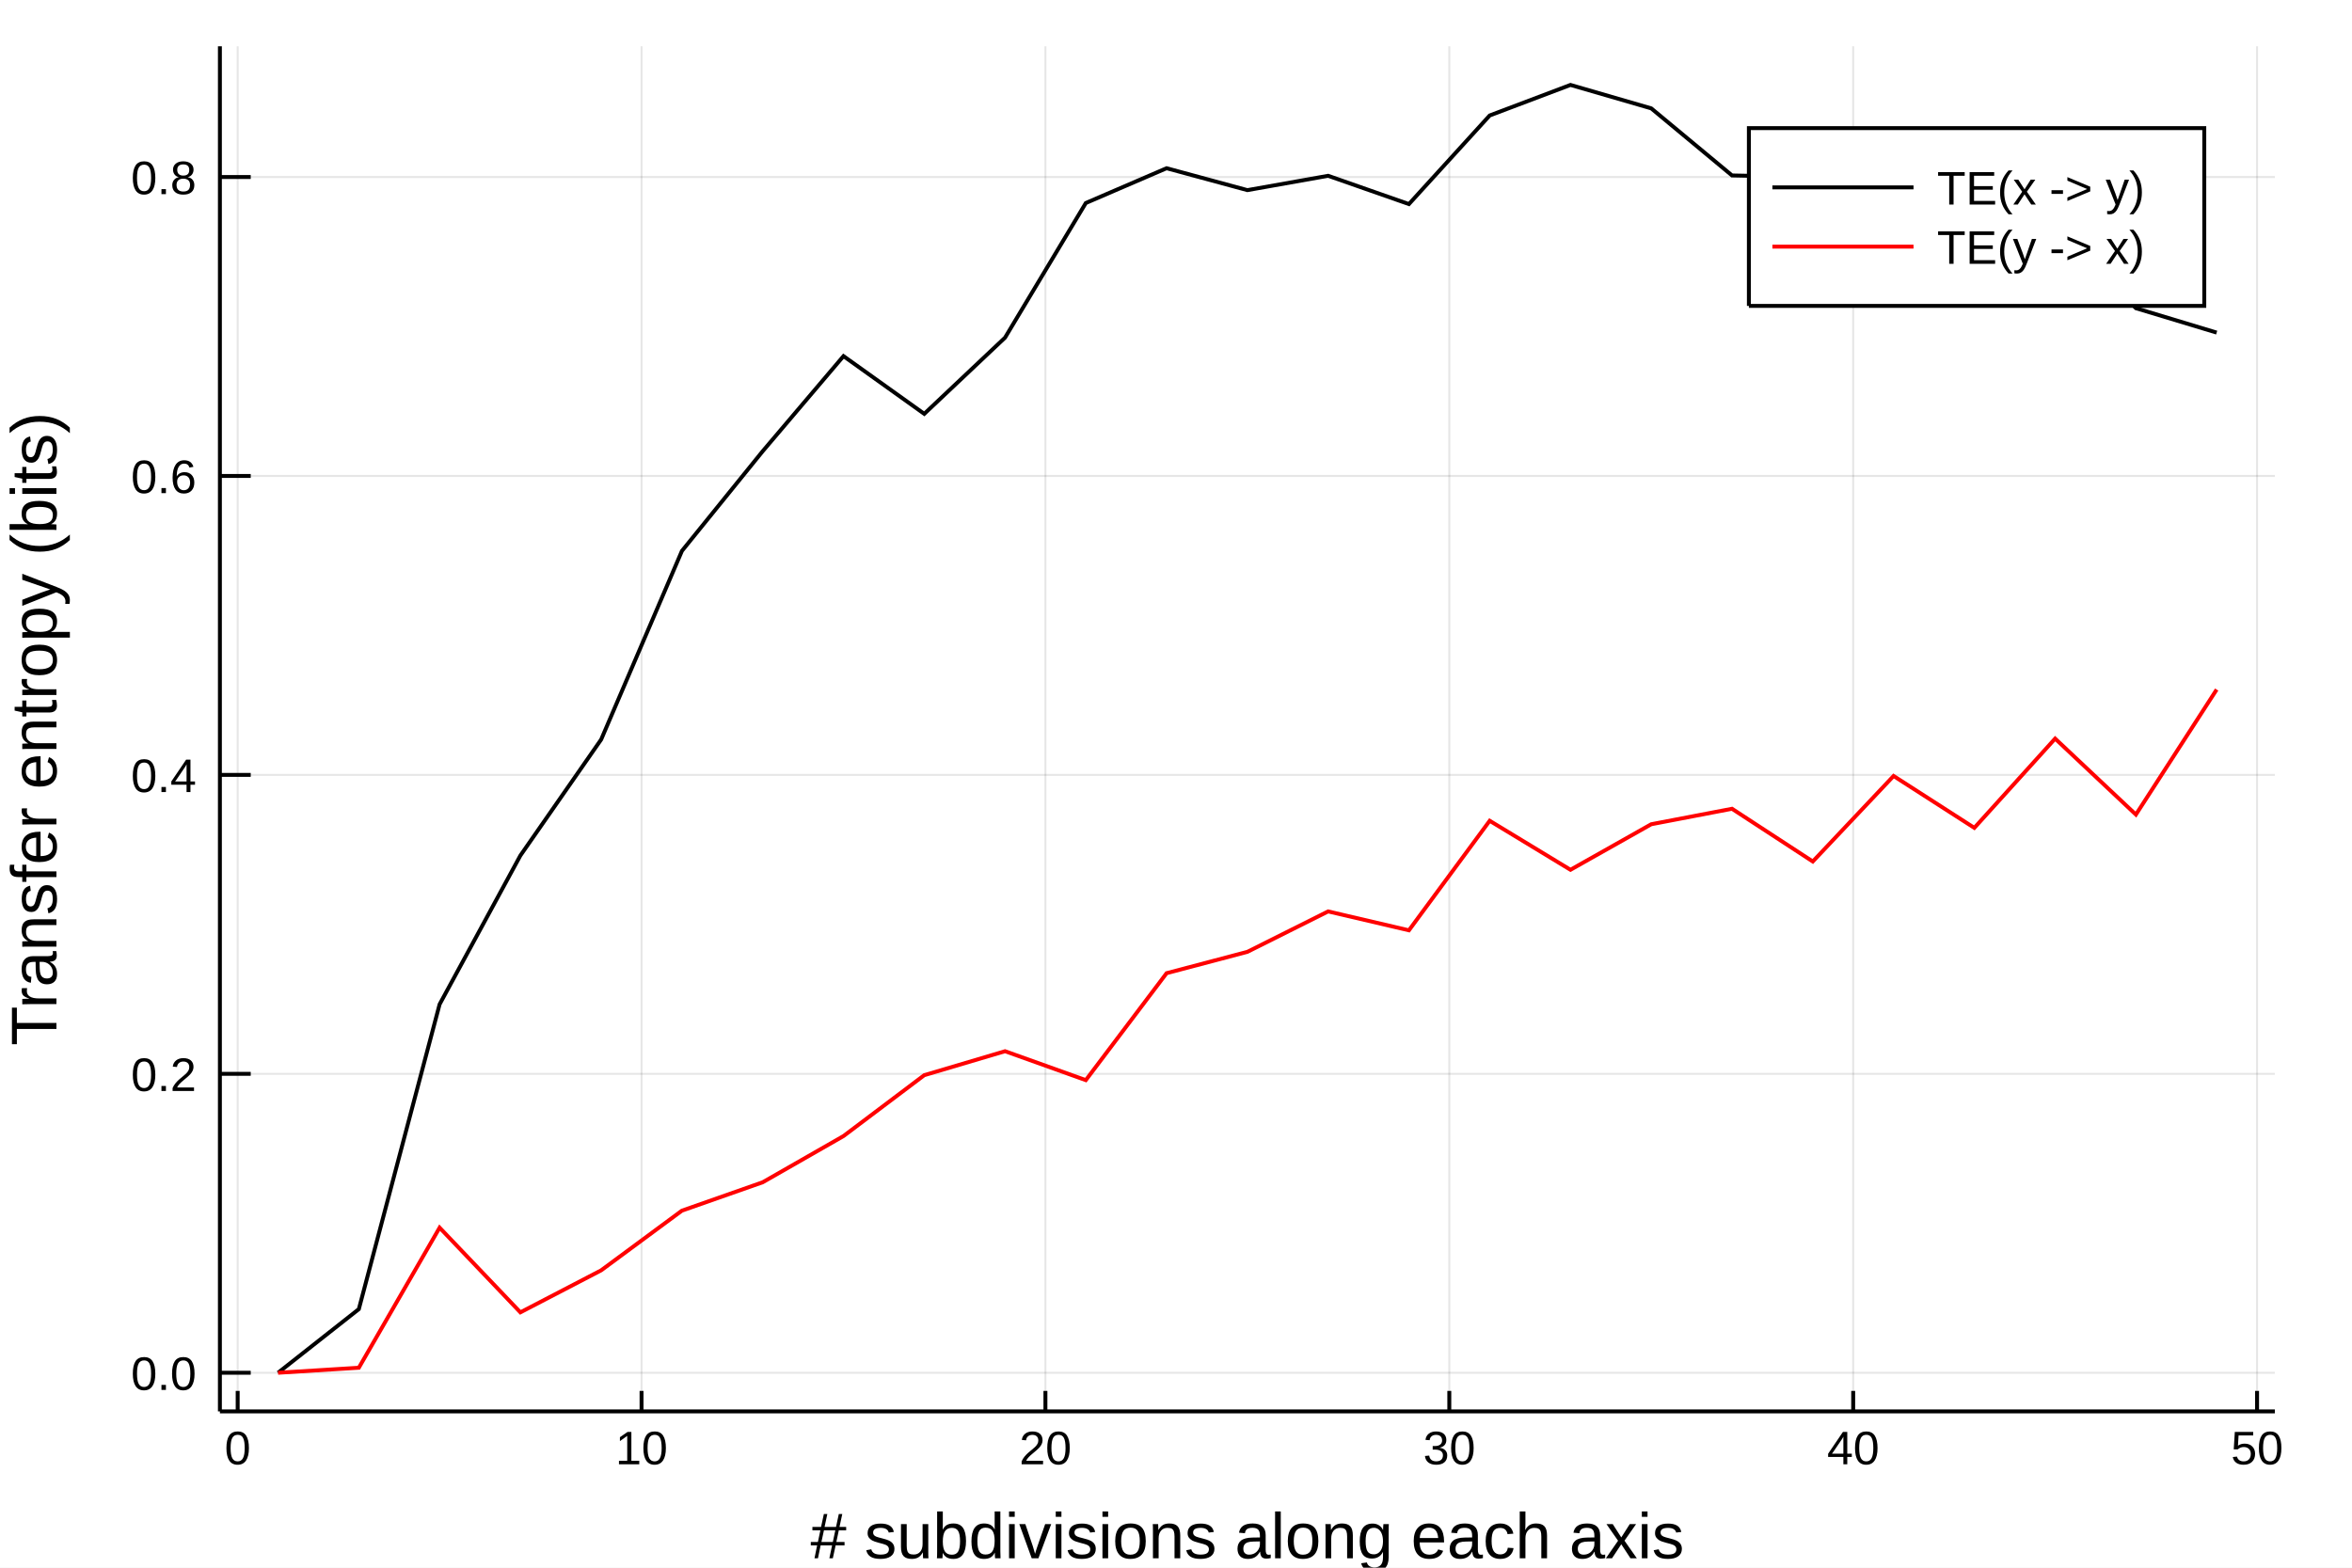
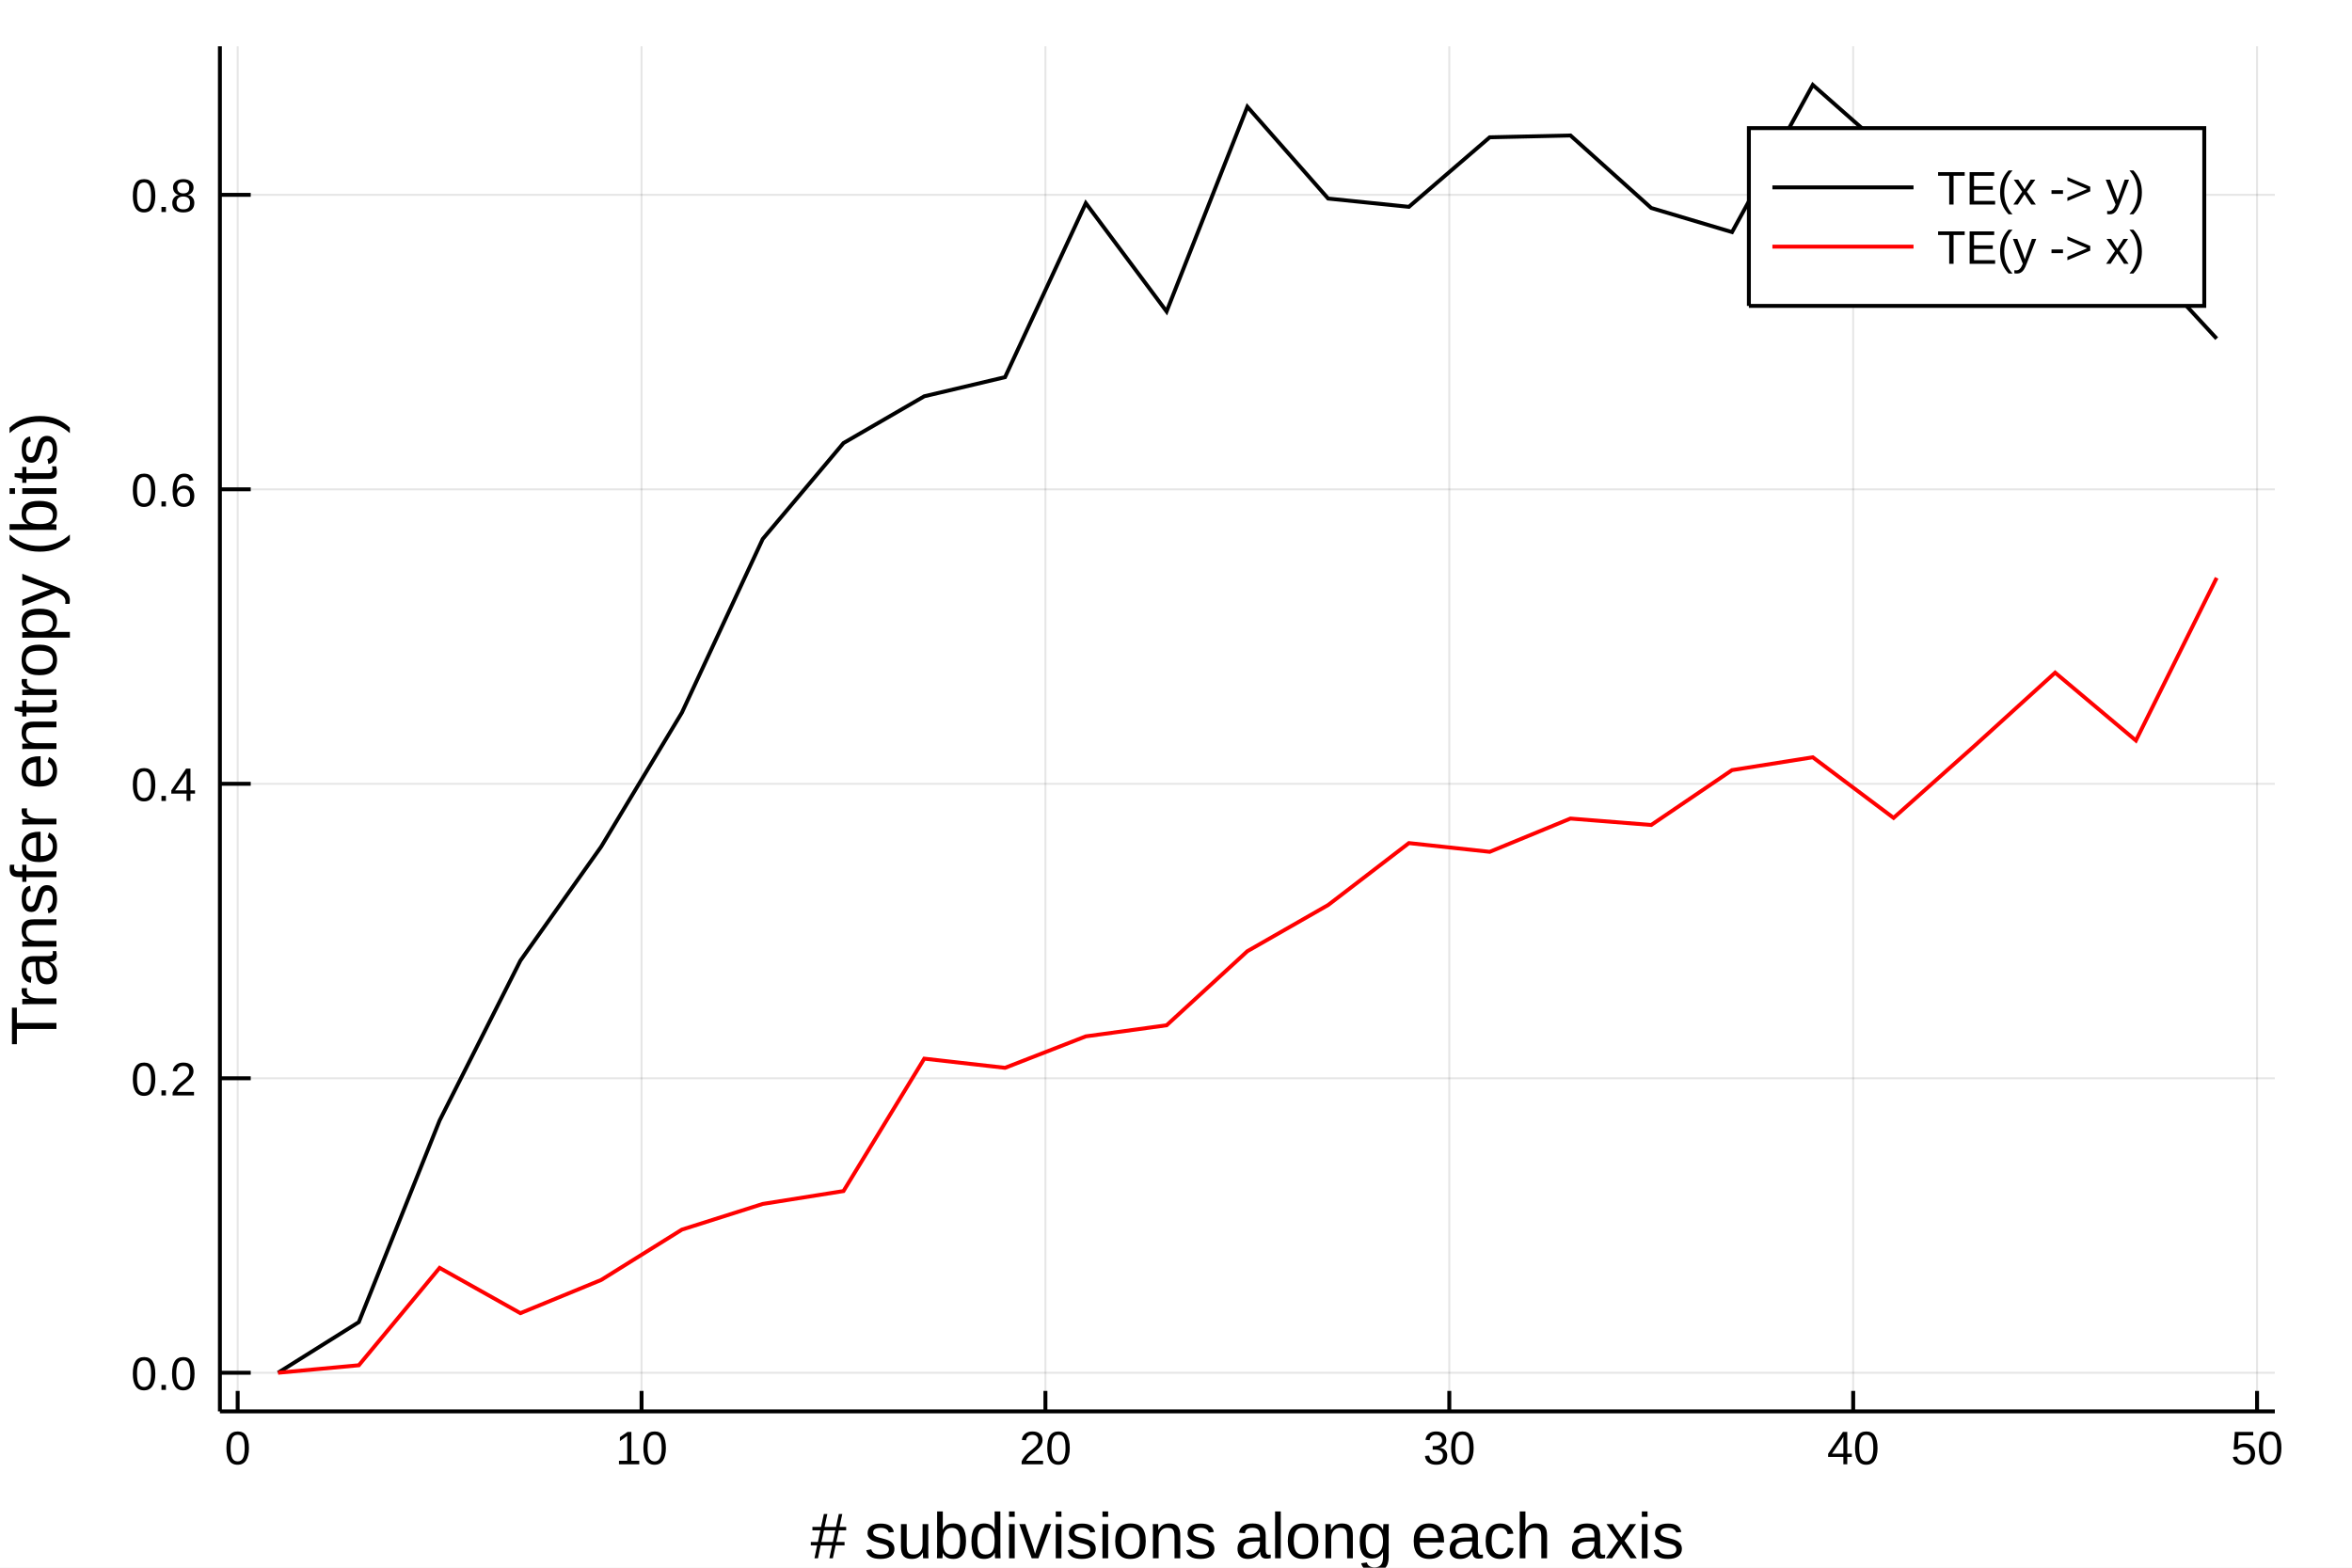
<svg xmlns="http://www.w3.org/2000/svg" width="600" height="400" viewBox="0 0 2400 1600">
  <defs>
-     <clipPath id="clip4400">
+     <clipPath id="clip7600">
      <rect x="0" y="0" width="2000" height="2000" />
    </clipPath>
  </defs>
  <defs>
-     <clipPath id="clip4401">
+     <clipPath id="clip7601">
      <rect x="0" y="0" width="2400" height="1600" />
    </clipPath>
  </defs>
-   <polygon clip-path="url(#clip4401)" points=" 0,1600 2400,1600 2400,0 0,0    " fill="#ffffff" fill-rule="evenodd" fill-opacity="1" />
+   <polygon clip-path="url(#clip7601)" points=" 0,1600 2400,1600 2400,0 0,0    " fill="#ffffff" fill-rule="evenodd" fill-opacity="1" />
  <defs>
-     <clipPath id="clip4402">
+     <clipPath id="clip7602">
      <rect x="480" y="0" width="1681" height="1600" />
    </clipPath>
  </defs>
-   <polygon clip-path="url(#clip4401)" points=" 224.386,1440.48 2321.26,1440.48 2321.26,47.244 224.386,47.244    " fill="#ffffff" fill-rule="evenodd" fill-opacity="1" />
+   <polygon clip-path="url(#clip7601)" points=" 224.386,1440.48 2321.26,1440.48 2321.26,47.244 224.386,47.244    " fill="#ffffff" fill-rule="evenodd" fill-opacity="1" />
  <defs>
-     <clipPath id="clip4403">
+     <clipPath id="clip7603">
      <rect x="224" y="47" width="2098" height="1394" />
    </clipPath>
  </defs>
-   <polyline clip-path="url(#clip4403)" style="stroke:#000000; stroke-width:2; stroke-opacity:0.1; fill:none" points="   242.52,1440.48 242.52,47.244    " />
-   <polyline clip-path="url(#clip4403)" style="stroke:#000000; stroke-width:2; stroke-opacity:0.1; fill:none" points="   654.641,1440.48 654.641,47.244    " />
-   <polyline clip-path="url(#clip4403)" style="stroke:#000000; stroke-width:2; stroke-opacity:0.1; fill:none" points="   1066.76,1440.48 1066.76,47.244    " />
-   <polyline clip-path="url(#clip4403)" style="stroke:#000000; stroke-width:2; stroke-opacity:0.1; fill:none" points="   1478.88,1440.48 1478.88,47.244    " />
-   <polyline clip-path="url(#clip4403)" style="stroke:#000000; stroke-width:2; stroke-opacity:0.1; fill:none" points="   1891.01,1440.48 1891.01,47.244    " />
-   <polyline clip-path="url(#clip4403)" style="stroke:#000000; stroke-width:2; stroke-opacity:0.1; fill:none" points="   2303.13,1440.48 2303.13,47.244    " />
-   <polyline clip-path="url(#clip4403)" style="stroke:#000000; stroke-width:2; stroke-opacity:0.1; fill:none" points="   224.386,1401.05 2321.26,1401.05    " />
-   <polyline clip-path="url(#clip4403)" style="stroke:#000000; stroke-width:2; stroke-opacity:0.1; fill:none" points="   224.386,1095.96 2321.26,1095.96    " />
-   <polyline clip-path="url(#clip4403)" style="stroke:#000000; stroke-width:2; stroke-opacity:0.1; fill:none" points="   224.386,790.86 2321.26,790.86    " />
-   <polyline clip-path="url(#clip4403)" style="stroke:#000000; stroke-width:2; stroke-opacity:0.1; fill:none" points="   224.386,485.765 2321.26,485.765    " />
-   <polyline clip-path="url(#clip4403)" style="stroke:#000000; stroke-width:2; stroke-opacity:0.1; fill:none" points="   224.386,180.669 2321.26,180.669    " />
-   <polyline clip-path="url(#clip4401)" style="stroke:#000000; stroke-width:4; stroke-opacity:1; fill:none" points="   224.386,1440.48 2321.26,1440.48    " />
-   <polyline clip-path="url(#clip4401)" style="stroke:#000000; stroke-width:4; stroke-opacity:1; fill:none" points="   224.386,1440.48 224.386,47.244    " />
-   <polyline clip-path="url(#clip4401)" style="stroke:#000000; stroke-width:4; stroke-opacity:1; fill:none" points="   242.52,1440.48 242.52,1419.58    " />
-   <polyline clip-path="url(#clip4401)" style="stroke:#000000; stroke-width:4; stroke-opacity:1; fill:none" points="   654.641,1440.48 654.641,1419.58    " />
-   <polyline clip-path="url(#clip4401)" style="stroke:#000000; stroke-width:4; stroke-opacity:1; fill:none" points="   1066.76,1440.48 1066.76,1419.58    " />
-   <polyline clip-path="url(#clip4401)" style="stroke:#000000; stroke-width:4; stroke-opacity:1; fill:none" points="   1478.88,1440.48 1478.88,1419.58    " />
-   <polyline clip-path="url(#clip4401)" style="stroke:#000000; stroke-width:4; stroke-opacity:1; fill:none" points="   1891.01,1440.48 1891.01,1419.58    " />
-   <polyline clip-path="url(#clip4401)" style="stroke:#000000; stroke-width:4; stroke-opacity:1; fill:none" points="   2303.13,1440.48 2303.13,1419.58    " />
-   <polyline clip-path="url(#clip4401)" style="stroke:#000000; stroke-width:4; stroke-opacity:1; fill:none" points="   224.386,1401.05 255.839,1401.05    " />
-   <polyline clip-path="url(#clip4401)" style="stroke:#000000; stroke-width:4; stroke-opacity:1; fill:none" points="   224.386,1095.96 255.839,1095.96    " />
-   <polyline clip-path="url(#clip4401)" style="stroke:#000000; stroke-width:4; stroke-opacity:1; fill:none" points="   224.386,790.86 255.839,790.86    " />
-   <polyline clip-path="url(#clip4401)" style="stroke:#000000; stroke-width:4; stroke-opacity:1; fill:none" points="   224.386,485.765 255.839,485.765    " />
-   <polyline clip-path="url(#clip4401)" style="stroke:#000000; stroke-width:4; stroke-opacity:1; fill:none" points="   224.386,180.669 255.839,180.669    " />
-   <g clip-path="url(#clip4401)">
+   <polyline clip-path="url(#clip7603)" style="stroke:#000000; stroke-width:2; stroke-opacity:0.1; fill:none" points="   242.52,1440.48 242.52,47.244    " />
+   <polyline clip-path="url(#clip7603)" style="stroke:#000000; stroke-width:2; stroke-opacity:0.1; fill:none" points="   654.641,1440.48 654.641,47.244    " />
+   <polyline clip-path="url(#clip7603)" style="stroke:#000000; stroke-width:2; stroke-opacity:0.1; fill:none" points="   1066.76,1440.48 1066.76,47.244    " />
+   <polyline clip-path="url(#clip7603)" style="stroke:#000000; stroke-width:2; stroke-opacity:0.1; fill:none" points="   1478.88,1440.48 1478.88,47.244    " />
+   <polyline clip-path="url(#clip7603)" style="stroke:#000000; stroke-width:2; stroke-opacity:0.1; fill:none" points="   1891.01,1440.48 1891.01,47.244    " />
+   <polyline clip-path="url(#clip7603)" style="stroke:#000000; stroke-width:2; stroke-opacity:0.1; fill:none" points="   2303.13,1440.48 2303.13,47.244    " />
+   <polyline clip-path="url(#clip7603)" style="stroke:#000000; stroke-width:2; stroke-opacity:0.1; fill:none" points="   224.386,1401.05 2321.26,1401.05    " />
+   <polyline clip-path="url(#clip7603)" style="stroke:#000000; stroke-width:2; stroke-opacity:0.1; fill:none" points="   224.386,1100.5 2321.26,1100.5    " />
+   <polyline clip-path="url(#clip7603)" style="stroke:#000000; stroke-width:2; stroke-opacity:0.1; fill:none" points="   224.386,799.951 2321.26,799.951    " />
+   <polyline clip-path="url(#clip7603)" style="stroke:#000000; stroke-width:2; stroke-opacity:0.1; fill:none" points="   224.386,499.401 2321.26,499.401    " />
+   <polyline clip-path="url(#clip7603)" style="stroke:#000000; stroke-width:2; stroke-opacity:0.1; fill:none" points="   224.386,198.851 2321.26,198.851    " />
+   <polyline clip-path="url(#clip7601)" style="stroke:#000000; stroke-width:4; stroke-opacity:1; fill:none" points="   224.386,1440.48 2321.26,1440.48    " />
+   <polyline clip-path="url(#clip7601)" style="stroke:#000000; stroke-width:4; stroke-opacity:1; fill:none" points="   224.386,1440.48 224.386,47.244    " />
+   <polyline clip-path="url(#clip7601)" style="stroke:#000000; stroke-width:4; stroke-opacity:1; fill:none" points="   242.52,1440.48 242.52,1419.58    " />
+   <polyline clip-path="url(#clip7601)" style="stroke:#000000; stroke-width:4; stroke-opacity:1; fill:none" points="   654.641,1440.48 654.641,1419.58    " />
+   <polyline clip-path="url(#clip7601)" style="stroke:#000000; stroke-width:4; stroke-opacity:1; fill:none" points="   1066.76,1440.48 1066.76,1419.58    " />
+   <polyline clip-path="url(#clip7601)" style="stroke:#000000; stroke-width:4; stroke-opacity:1; fill:none" points="   1478.88,1440.48 1478.88,1419.58    " />
+   <polyline clip-path="url(#clip7601)" style="stroke:#000000; stroke-width:4; stroke-opacity:1; fill:none" points="   1891.01,1440.48 1891.01,1419.58    " />
+   <polyline clip-path="url(#clip7601)" style="stroke:#000000; stroke-width:4; stroke-opacity:1; fill:none" points="   2303.13,1440.48 2303.13,1419.58    " />
+   <polyline clip-path="url(#clip7601)" style="stroke:#000000; stroke-width:4; stroke-opacity:1; fill:none" points="   224.386,1401.05 255.839,1401.05    " />
+   <polyline clip-path="url(#clip7601)" style="stroke:#000000; stroke-width:4; stroke-opacity:1; fill:none" points="   224.386,1100.5 255.839,1100.5    " />
+   <polyline clip-path="url(#clip7601)" style="stroke:#000000; stroke-width:4; stroke-opacity:1; fill:none" points="   224.386,799.951 255.839,799.951    " />
+   <polyline clip-path="url(#clip7601)" style="stroke:#000000; stroke-width:4; stroke-opacity:1; fill:none" points="   224.386,499.401 255.839,499.401    " />
+   <polyline clip-path="url(#clip7601)" style="stroke:#000000; stroke-width:4; stroke-opacity:1; fill:none" points="   224.386,198.851 255.839,198.851    " />
+   <g clip-path="url(#clip7601)">
    <text style="fill:#000000; fill-opacity:1; font-family:Arial,Helvetica Neue,Helvetica,sans-serif; font-size:48px; text-anchor:middle;" transform="rotate(0, 242.52, 1494.48)" x="242.52" y="1494.48">0</text>
  </g>
-   <g clip-path="url(#clip4401)">
+   <g clip-path="url(#clip7601)">
    <text style="fill:#000000; fill-opacity:1; font-family:Arial,Helvetica Neue,Helvetica,sans-serif; font-size:48px; text-anchor:middle;" transform="rotate(0, 654.641, 1494.48)" x="654.641" y="1494.48">10</text>
  </g>
-   <g clip-path="url(#clip4401)">
+   <g clip-path="url(#clip7601)">
    <text style="fill:#000000; fill-opacity:1; font-family:Arial,Helvetica Neue,Helvetica,sans-serif; font-size:48px; text-anchor:middle;" transform="rotate(0, 1066.76, 1494.48)" x="1066.76" y="1494.48">20</text>
  </g>
-   <g clip-path="url(#clip4401)">
+   <g clip-path="url(#clip7601)">
    <text style="fill:#000000; fill-opacity:1; font-family:Arial,Helvetica Neue,Helvetica,sans-serif; font-size:48px; text-anchor:middle;" transform="rotate(0, 1478.88, 1494.48)" x="1478.88" y="1494.48">30</text>
  </g>
-   <g clip-path="url(#clip4401)">
+   <g clip-path="url(#clip7601)">
    <text style="fill:#000000; fill-opacity:1; font-family:Arial,Helvetica Neue,Helvetica,sans-serif; font-size:48px; text-anchor:middle;" transform="rotate(0, 1891.01, 1494.48)" x="1891.01" y="1494.48">40</text>
  </g>
-   <g clip-path="url(#clip4401)">
+   <g clip-path="url(#clip7601)">
    <text style="fill:#000000; fill-opacity:1; font-family:Arial,Helvetica Neue,Helvetica,sans-serif; font-size:48px; text-anchor:middle;" transform="rotate(0, 2303.13, 1494.48)" x="2303.13" y="1494.48">50</text>
  </g>
-   <g clip-path="url(#clip4401)">
+   <g clip-path="url(#clip7601)">
    <text style="fill:#000000; fill-opacity:1; font-family:Arial,Helvetica Neue,Helvetica,sans-serif; font-size:48px; text-anchor:end;" transform="rotate(0, 200.386, 1418.55)" x="200.386" y="1418.55">0.0</text>
  </g>
-   <g clip-path="url(#clip4401)">
-     <text style="fill:#000000; fill-opacity:1; font-family:Arial,Helvetica Neue,Helvetica,sans-serif; font-size:48px; text-anchor:end;" transform="rotate(0, 200.386, 1113.46)" x="200.386" y="1113.46">0.2</text>
+   <g clip-path="url(#clip7601)">
+     <text style="fill:#000000; fill-opacity:1; font-family:Arial,Helvetica Neue,Helvetica,sans-serif; font-size:48px; text-anchor:end;" transform="rotate(0, 200.386, 1118)" x="200.386" y="1118">0.2</text>
  </g>
-   <g clip-path="url(#clip4401)">
-     <text style="fill:#000000; fill-opacity:1; font-family:Arial,Helvetica Neue,Helvetica,sans-serif; font-size:48px; text-anchor:end;" transform="rotate(0, 200.386, 808.36)" x="200.386" y="808.36">0.4</text>
+   <g clip-path="url(#clip7601)">
+     <text style="fill:#000000; fill-opacity:1; font-family:Arial,Helvetica Neue,Helvetica,sans-serif; font-size:48px; text-anchor:end;" transform="rotate(0, 200.386, 817.451)" x="200.386" y="817.451">0.4</text>
  </g>
-   <g clip-path="url(#clip4401)">
-     <text style="fill:#000000; fill-opacity:1; font-family:Arial,Helvetica Neue,Helvetica,sans-serif; font-size:48px; text-anchor:end;" transform="rotate(0, 200.386, 503.265)" x="200.386" y="503.265">0.6</text>
+   <g clip-path="url(#clip7601)">
+     <text style="fill:#000000; fill-opacity:1; font-family:Arial,Helvetica Neue,Helvetica,sans-serif; font-size:48px; text-anchor:end;" transform="rotate(0, 200.386, 516.901)" x="200.386" y="516.901">0.6</text>
  </g>
-   <g clip-path="url(#clip4401)">
-     <text style="fill:#000000; fill-opacity:1; font-family:Arial,Helvetica Neue,Helvetica,sans-serif; font-size:48px; text-anchor:end;" transform="rotate(0, 200.386, 198.169)" x="200.386" y="198.169">0.8</text>
+   <g clip-path="url(#clip7601)">
+     <text style="fill:#000000; fill-opacity:1; font-family:Arial,Helvetica Neue,Helvetica,sans-serif; font-size:48px; text-anchor:end;" transform="rotate(0, 200.386, 216.351)" x="200.386" y="216.351">0.8</text>
  </g>
-   <g clip-path="url(#clip4401)">
+   <g clip-path="url(#clip7601)">
    <text style="fill:#000000; fill-opacity:1; font-family:Arial,Helvetica Neue,Helvetica,sans-serif; font-size:66px; text-anchor:middle;" transform="rotate(0, 1272.82, 1590.4)" x="1272.82" y="1590.4"># subdivisions along each axis</text>
  </g>
-   <g clip-path="url(#clip4401)">
+   <g clip-path="url(#clip7601)">
    <text style="fill:#000000; fill-opacity:1; font-family:Arial,Helvetica Neue,Helvetica,sans-serif; font-size:66px; text-anchor:middle;" transform="rotate(-90, 57.6, 743.863)" x="57.6" y="743.863">Transfer entropy (bits)</text>
  </g>
-   <polyline clip-path="url(#clip4403)" style="stroke:#000000; stroke-width:4; stroke-opacity:1; fill:none" points="   283.732,1401.05 366.156,1336.1 448.58,1025 531.004,873.165 613.429,754.76 695.853,562.273 778.277,460.487 860.702,363.454 943.126,422.374 1025.55,344.59    1107.97,207.197 1190.4,171.691 1272.82,194.054 1355.25,179.415 1437.67,208.288 1520.1,117.849 1602.52,86.675 1684.94,110.597 1767.37,179.064 1849.79,180.716    1932.22,221.945 2014.64,223.935 2097.07,228.46 2179.49,314.544 2261.91,339.459    " />
-   <polyline clip-path="url(#clip4403)" style="stroke:#ff0000; stroke-width:4; stroke-opacity:1; fill:none" points="   283.732,1401.05 366.156,1395.93 448.58,1252.97 531.004,1339.39 613.429,1296.51 695.853,1235.6 778.277,1206.63 860.702,1159.48 943.126,1097.34 1025.55,1072.88    1107.97,1102.39 1190.4,993.248 1272.82,971.468 1355.25,930.2 1437.67,949.487 1520.1,837.702 1602.52,887.708 1684.94,841.229 1767.37,825.44 1849.79,879.251    1932.22,791.969 2014.64,844.92 2097.07,753.834 2179.49,831.379 2261.91,703.763    " />
-   <polygon clip-path="url(#clip4401)" points=" 1784.57,312.204 2249.26,312.204 2249.26,130.764 1784.57,130.764    " fill="#ffffff" fill-rule="evenodd" fill-opacity="1" />
-   <polyline clip-path="url(#clip4401)" style="stroke:#000000; stroke-width:4; stroke-opacity:1; fill:none" points="   1784.57,312.204 2249.26,312.204 2249.26,130.764 1784.57,130.764 1784.57,312.204    " />
-   <polyline clip-path="url(#clip4401)" style="stroke:#000000; stroke-width:4; stroke-opacity:1; fill:none" points="   1808.57,191.244 1952.57,191.244    " />
-   <g clip-path="url(#clip4401)">
+   <polyline clip-path="url(#clip7603)" style="stroke:#000000; stroke-width:4; stroke-opacity:1; fill:none" points="   283.732,1401.05 366.156,1349.36 448.58,1143.58 531.004,980.458 613.429,864.148 695.853,727.221 778.277,550.116 860.702,452.191 943.126,404.456 1025.55,384.945    1107.97,207.358 1190.4,317.891 1272.82,108.964 1355.25,202.649 1437.67,211.087 1520.1,140.136 1602.52,138.273 1684.94,212.279 1767.37,236.871 1849.79,86.675    1932.22,159.332 2014.64,168.123 2097.07,256.903 2179.49,256.403 2261.91,345.599    " />
+   <polyline clip-path="url(#clip7603)" style="stroke:#ff0000; stroke-width:4; stroke-opacity:1; fill:none" points="   283.732,1401.05 366.156,1393.39 448.58,1294.01 531.004,1340.23 613.429,1306.34 695.853,1254.94 778.277,1228.76 860.702,1215.61 943.126,1080.48 1025.55,1089.83    1107.97,1057.72 1190.4,1046.42 1272.82,970.799 1355.25,923.661 1437.67,860.463 1520.1,869.369 1602.52,835.425 1684.94,841.96 1767.37,785.978 1849.79,772.89    1932.22,834.754 2014.64,761.365 2097.07,686.523 2179.49,755.781 2261.91,589.754    " />
+   <polygon clip-path="url(#clip7601)" points=" 1784.57,312.204 2249.26,312.204 2249.26,130.764 1784.57,130.764    " fill="#ffffff" fill-rule="evenodd" fill-opacity="1" />
+   <polyline clip-path="url(#clip7601)" style="stroke:#000000; stroke-width:4; stroke-opacity:1; fill:none" points="   1784.57,312.204 2249.26,312.204 2249.26,130.764 1784.57,130.764 1784.57,312.204    " />
+   <polyline clip-path="url(#clip7601)" style="stroke:#000000; stroke-width:4; stroke-opacity:1; fill:none" points="   1808.57,191.244 1952.57,191.244    " />
+   <g clip-path="url(#clip7601)">
    <text style="fill:#000000; fill-opacity:1; font-family:Arial,Helvetica Neue,Helvetica,sans-serif; font-size:48px; text-anchor:start;" transform="rotate(0, 1976.57, 208.744)" x="1976.57" y="208.744">TE(x -&gt; y)</text>
  </g>
-   <polyline clip-path="url(#clip4401)" style="stroke:#ff0000; stroke-width:4; stroke-opacity:1; fill:none" points="   1808.57,251.724 1952.57,251.724    " />
-   <g clip-path="url(#clip4401)">
+   <polyline clip-path="url(#clip7601)" style="stroke:#ff0000; stroke-width:4; stroke-opacity:1; fill:none" points="   1808.57,251.724 1952.57,251.724    " />
+   <g clip-path="url(#clip7601)">
    <text style="fill:#000000; fill-opacity:1; font-family:Arial,Helvetica Neue,Helvetica,sans-serif; font-size:48px; text-anchor:start;" transform="rotate(0, 1976.57, 269.224)" x="1976.57" y="269.224">TE(y -&gt; x)</text>
  </g>
</svg>
